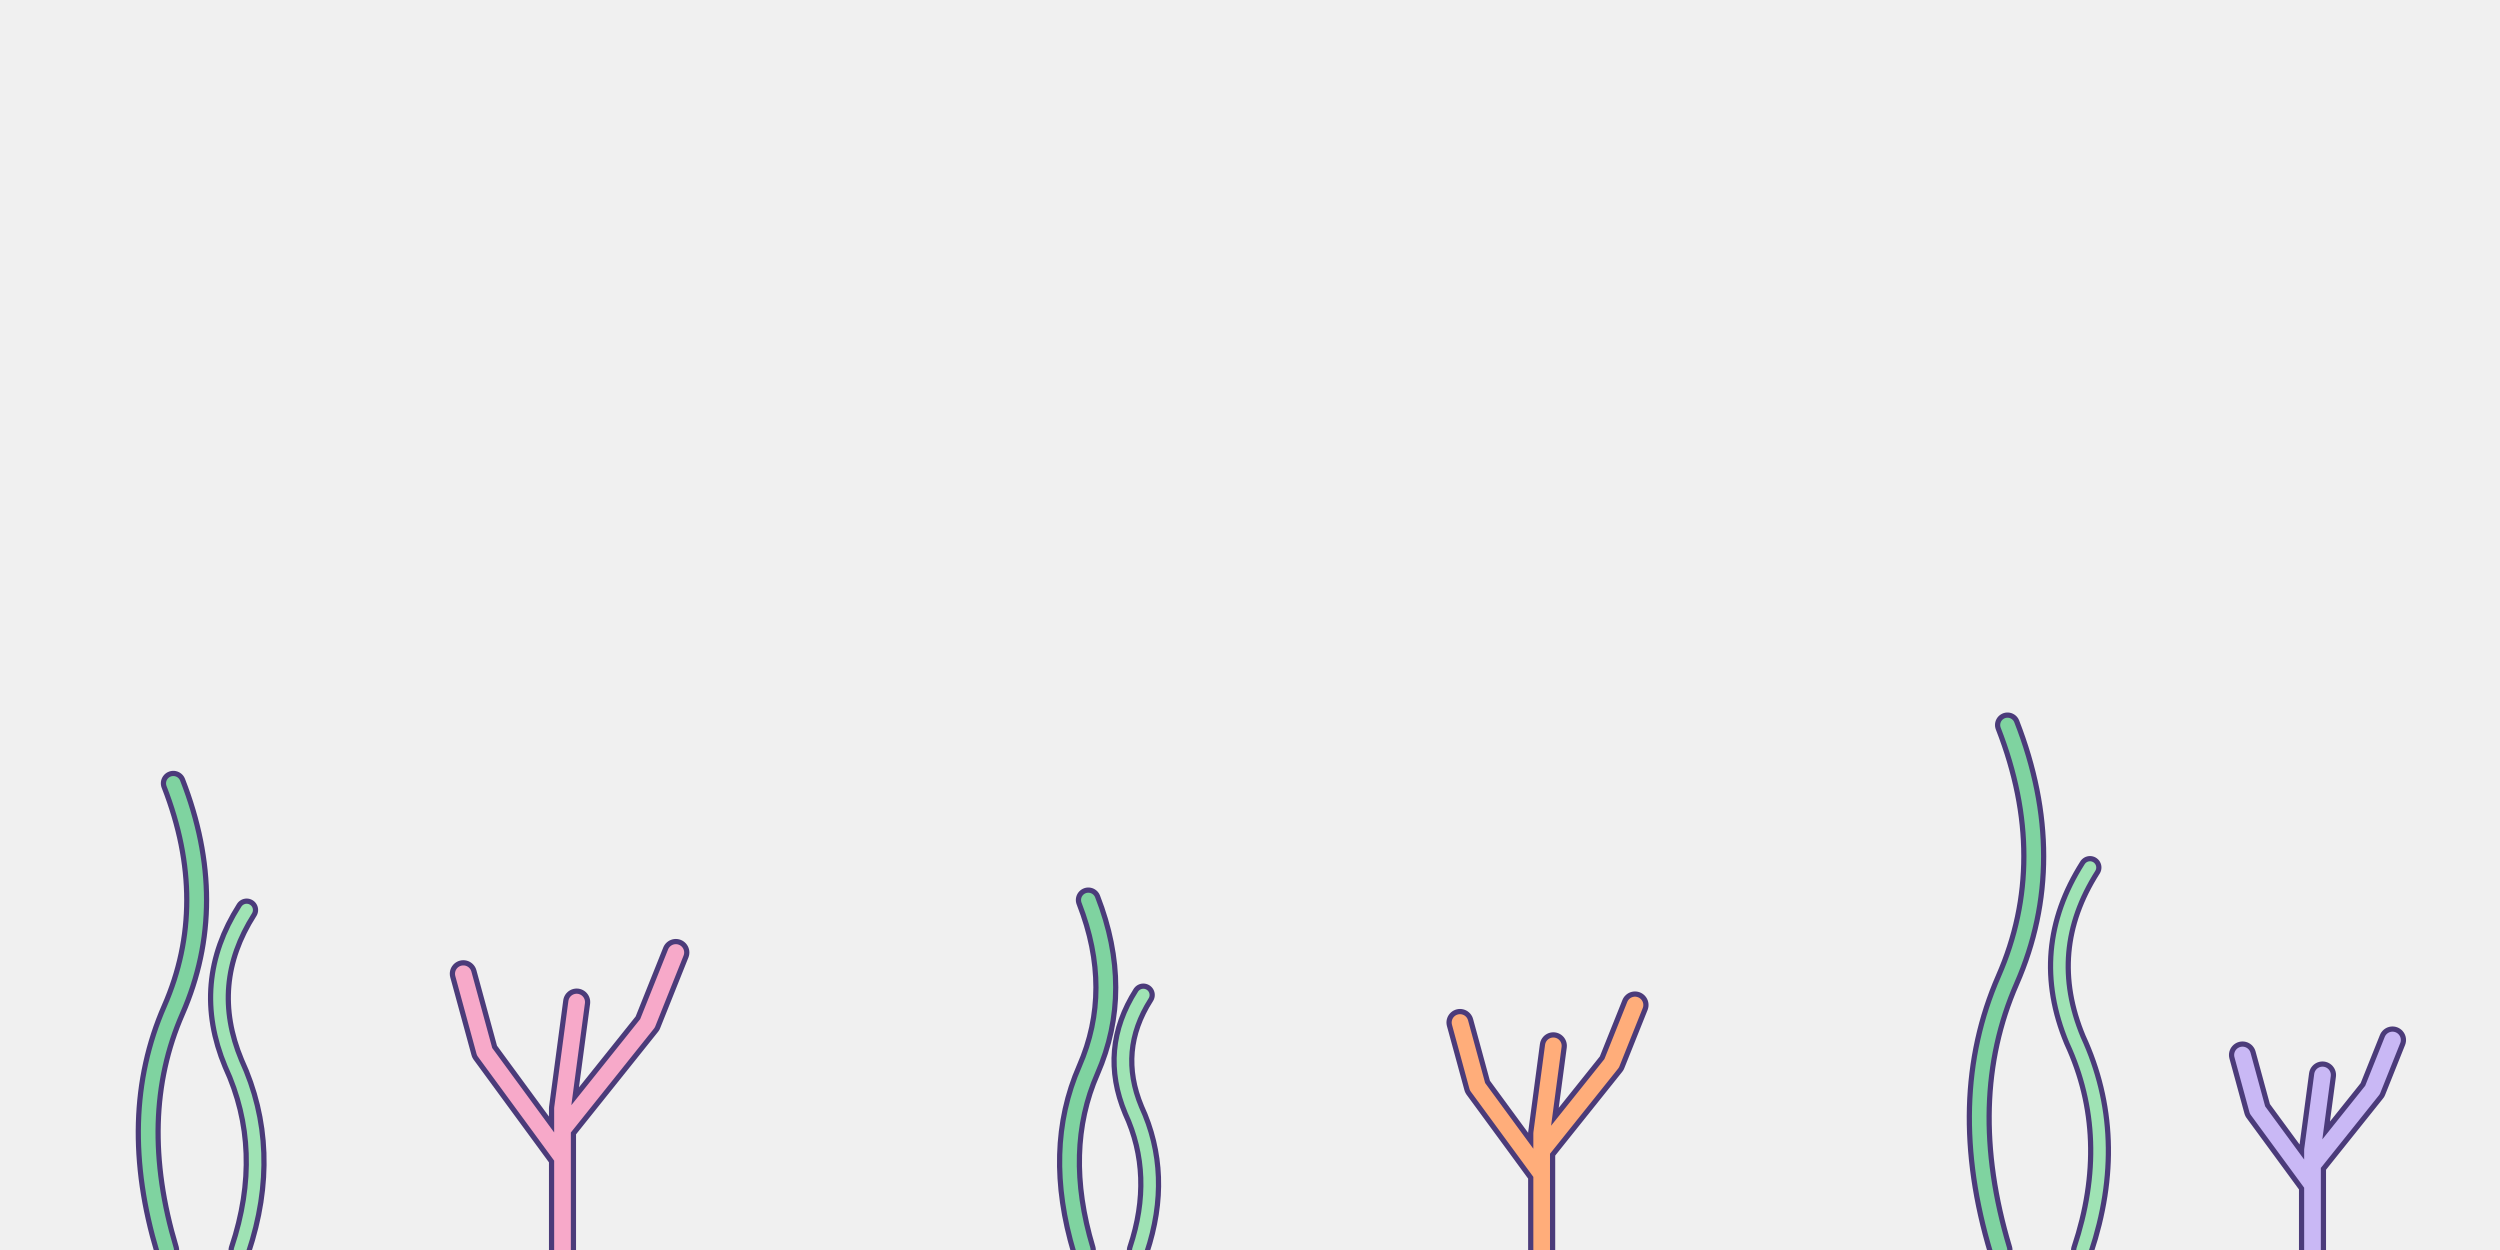
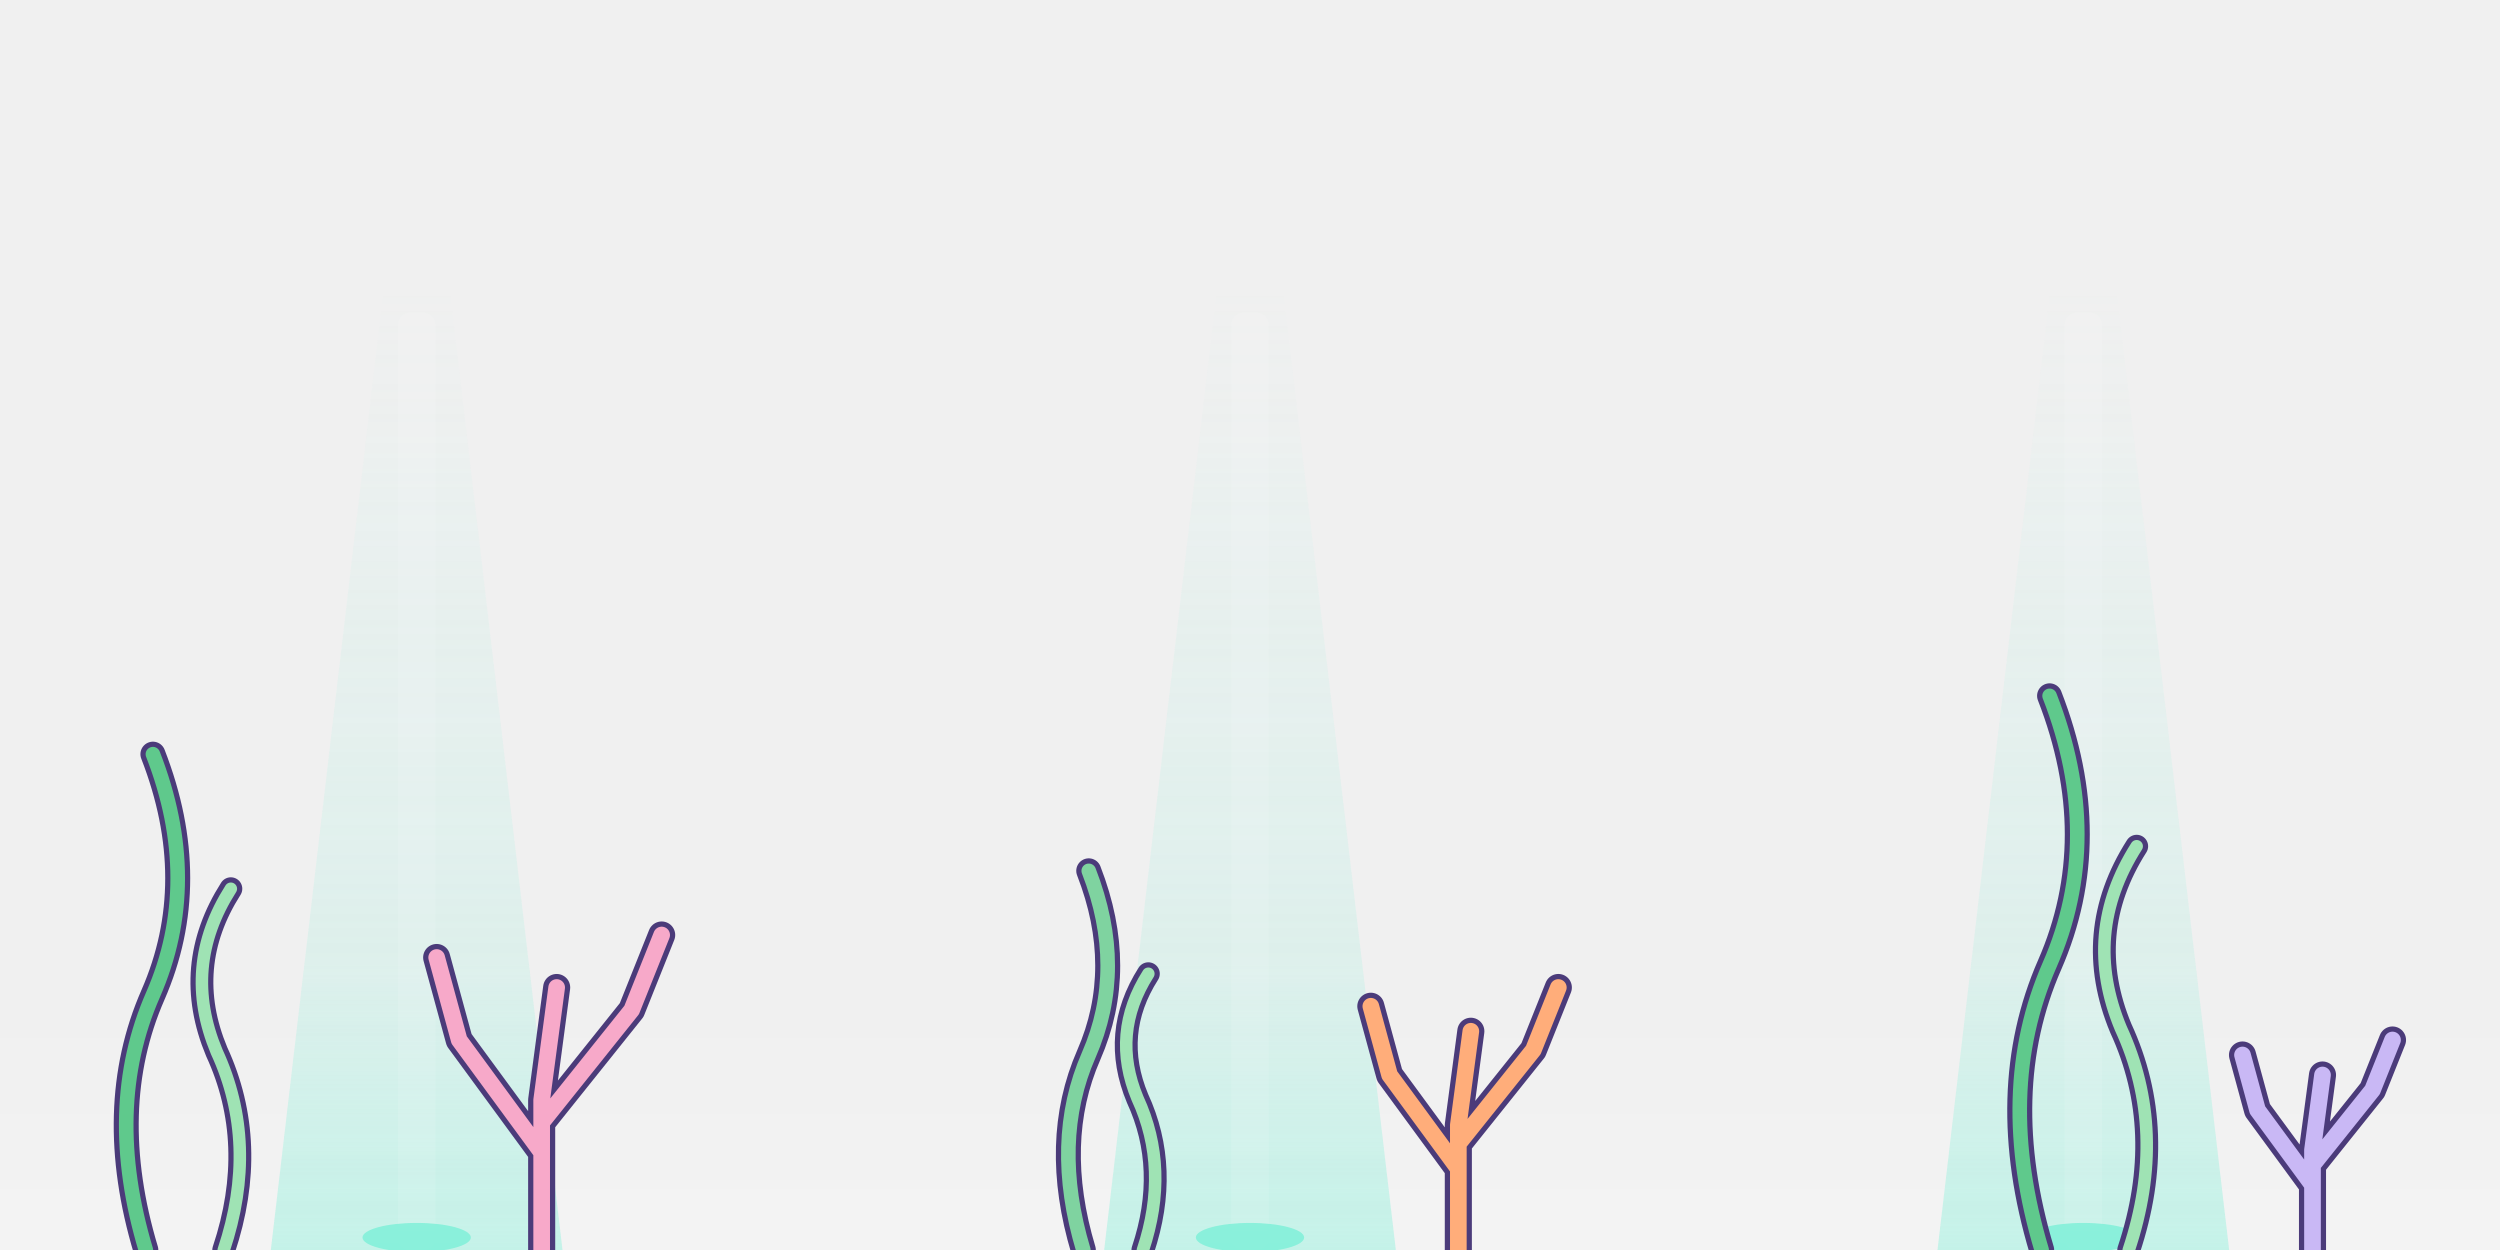
<svg xmlns="http://www.w3.org/2000/svg" viewBox="0 0 1200 600" width="1200" height="600">
-   <g transform="translate(80.0 600.0) scale(1.6)">
-     <path d="M0 0 Q-12 -40 2 -72 Q16 -104 2 -140" fill="none" stroke="#4B3B7A" stroke-width="7.5" stroke-linecap="round" />
-     <path d="M0 0 Q-12 -40 2 -72 Q16 -104 2 -140" fill="none" stroke="#7FD3A0" stroke-width="4.38" stroke-linecap="round" />
-     <path d="M22 0 Q32 -30 20 -56 Q10 -80 24 -102" fill="none" stroke="#4B3B7A" stroke-width="6.88" stroke-linecap="round" />
-     <path d="M22 0 Q32 -30 20 -56 Q10 -80 24 -102" fill="none" stroke="#9FE3B4" stroke-width="3.75" stroke-linecap="round" />
+   <defs>
+     <linearGradient id="sky" x1="0" y1="0" x2="0" y2="1">
+       <stop offset="0" stop-color="#2E78C0" stop-opacity="1" />
+       <stop offset="1" stop-color="#8FD0F5" stop-opacity="1" />
+     </linearGradient>
+     <radialGradient id="bloom" cx="0.5" cy="0.5" r="0.5">
+       <stop offset="0" stop-color="#FFFFFF" stop-opacity="0.55" />
+       <stop offset="1" stop-color="#FFFFFF" stop-opacity="0" />
+     </radialGradient>
+     <radialGradient id="acc" cx="0.5" cy="0.5" r="0.5">
+       <stop offset="0" stop-color="#7FF0D8" stop-opacity="0.55" />
+       <stop offset="1" stop-color="#7FF0D8" stop-opacity="0" />
+     </radialGradient>
+     <radialGradient id="acc2" cx="0.5" cy="0.5" r="0.5">
+       <stop offset="0" stop-color="#FFE08A" stop-opacity="0.45" />
+       <stop offset="1" stop-color="#FFE08A" stop-opacity="0" />
+     </radialGradient>
+     <linearGradient id="uplight" x1="0" y1="0" x2="0" y2="1">
+       <stop offset="0" stop-color="#7FF0D8" stop-opacity="0" />
+       <stop offset="0.7" stop-color="#7FF0D8" stop-opacity="0.18" />
+       <stop offset="1" stop-color="#7FF0D8" stop-opacity="0.45" />
+     </linearGradient>
+     <linearGradient id="haze" x1="0" y1="0" x2="0" y2="1">
+       <stop offset="0" stop-color="#FFFFFF" stop-opacity="0" />
+       <stop offset="1" stop-color="#FFFFFF" stop-opacity="0.22" />
+     </linearGradient>
+   </defs>
+   <rect x="0" y="480" width="1200" height="120" fill="url(#haze)" />
+   <path d="M130 600 L184 140 H216 L270 600 Z" fill="url(#uplight)" opacity="0.9" />
+   <rect x="191" y="150" width="18" height="450" rx="6" fill="#FFFFFF" opacity="0.10" />
+   <ellipse cx="200" cy="594" rx="26" ry="7" fill="#7FF0D8" opacity="0.85" />
+   <path d="M530 600 L584 140 H616 L670 600 Z" fill="url(#uplight)" opacity="0.9" />
+   <rect x="591" y="150" width="18" height="450" rx="6" fill="#FFFFFF" opacity="0.10" />
+   <ellipse cx="600" cy="594" rx="26" ry="7" fill="#7FF0D8" opacity="0.85" />
+   <path d="M930 600 L984 140 H1016 L1070 600 Z" fill="url(#uplight)" opacity="0.9" />
+   <rect x="991" y="150" width="18" height="450" rx="6" fill="#FFFFFF" opacity="0.10" />
+   <ellipse cx="1000" cy="594" rx="26" ry="7" fill="#7FF0D8" opacity="0.85" />
+   <g transform="translate(70.0 600.0) scale(1.7)">
+     <path d="M0 0 Q-12 -40 2 -72 Q16 -104 2 -140" fill="none" stroke="#4B3B7A" stroke-width="7.06" stroke-linecap="round" />
+     <path d="M0 0 Q-12 -40 2 -72 Q16 -104 2 -140" fill="none" stroke="#5FC98C" stroke-width="4.12" stroke-linecap="round" />
+     <path d="M22 0 Q32 -30 20 -56 Q10 -80 24 -102" fill="none" stroke="#4B3B7A" stroke-width="6.47" stroke-linecap="round" />
+     <path d="M22 0 Q32 -30 20 -56 Q10 -80 24 -102" fill="none" stroke="#9FE3B4" stroke-width="3.53" stroke-linecap="round" />
  </g>
-   <g transform="translate(270.0 600.0) scale(1.7)">
-     <path d="M0 0 V-40 M0 -26 L-22 -56 M0 -34 L24 -64 M-22 -56 L-28 -78 M24 -64 L32 -84 M0 -40 L4 -70" fill="none" stroke="#4B3B7A" stroke-width="7.65" stroke-linecap="round" stroke-linejoin="round" />
-     <path d="M0 0 V-40 M0 -26 L-22 -56 M0 -34 L24 -64 M-22 -56 L-28 -78 M24 -64 L32 -84 M0 -40 L4 -70" fill="none" stroke="#F7A9C9" stroke-width="4.71" stroke-linecap="round" stroke-linejoin="round" />
+   <g transform="translate(260.0 600.0) scale(1.8)">
+     <path d="M0 0 V-40 M0 -26 L-22 -56 M0 -34 L24 -64 M-22 -56 L-28 -78 M24 -64 L32 -84 M0 -40 L4 -70" fill="none" stroke="#4B3B7A" stroke-width="7.22" stroke-linecap="round" stroke-linejoin="round" />
+     <path d="M0 0 V-40 M0 -26 L-22 -56 M0 -34 L24 -64 M-22 -56 L-28 -78 M24 -64 L32 -84 M0 -40 L4 -70" fill="none" stroke="#F7A9C9" stroke-width="4.44" stroke-linecap="round" stroke-linejoin="round" />
  </g>
-   <g transform="translate(520.0 600.0) scale(1.2)">
-     <path d="M0 0 Q-12 -40 2 -72 Q16 -104 2 -140" fill="none" stroke="#4B3B7A" stroke-width="10.0" stroke-linecap="round" />
-     <path d="M0 0 Q-12 -40 2 -72 Q16 -104 2 -140" fill="none" stroke="#7FD3A0" stroke-width="5.83" stroke-linecap="round" />
-     <path d="M22 0 Q32 -30 20 -56 Q10 -80 24 -102" fill="none" stroke="#4B3B7A" stroke-width="9.17" stroke-linecap="round" />
-     <path d="M22 0 Q32 -30 20 -56 Q10 -80 24 -102" fill="none" stroke="#9FE3B4" stroke-width="5.0" stroke-linecap="round" />
+   <g transform="translate(700.0 600.0) scale(1.5)">
+     <path d="M0 0 V-40 M0 -26 L-22 -56 M0 -34 L24 -64 M-22 -56 L-28 -78 M24 -64 L32 -84 M0 -40 L4 -70" fill="none" stroke="#4B3B7A" stroke-width="8.67" stroke-linecap="round" stroke-linejoin="round" />
+     <path d="M0 0 V-40 M0 -26 L-22 -56 M0 -34 L24 -64 M-22 -56 L-28 -78 M24 -64 L32 -84 M0 -40 L4 -70" fill="none" stroke="#FFAD7A" stroke-width="5.33" stroke-linecap="round" stroke-linejoin="round" />
  </g>
-   <g transform="translate(740.0 600.0) scale(1.4)">
-     <path d="M0 0 V-40 M0 -26 L-22 -56 M0 -34 L24 -64 M-22 -56 L-28 -78 M24 -64 L32 -84 M0 -40 L4 -70" fill="none" stroke="#4B3B7A" stroke-width="9.29" stroke-linecap="round" stroke-linejoin="round" />
-     <path d="M0 0 V-40 M0 -26 L-22 -56 M0 -34 L24 -64 M-22 -56 L-28 -78 M24 -64 L32 -84 M0 -40 L4 -70" fill="none" stroke="#FFAD7A" stroke-width="5.71" stroke-linecap="round" stroke-linejoin="round" />
-   </g>
-   <g transform="translate(960.0 600.0) scale(1.8)">
-     <path d="M0 0 Q-12 -40 2 -72 Q16 -104 2 -140" fill="none" stroke="#4B3B7A" stroke-width="6.67" stroke-linecap="round" />
-     <path d="M0 0 Q-12 -40 2 -72 Q16 -104 2 -140" fill="none" stroke="#7FD3A0" stroke-width="3.89" stroke-linecap="round" />
-     <path d="M22 0 Q32 -30 20 -56 Q10 -80 24 -102" fill="none" stroke="#4B3B7A" stroke-width="6.11" stroke-linecap="round" />
-     <path d="M22 0 Q32 -30 20 -56 Q10 -80 24 -102" fill="none" stroke="#9FE3B4" stroke-width="3.33" stroke-linecap="round" />
+   <g transform="translate(980.0 600.0) scale(1.9)">
+     <path d="M0 0 Q-12 -40 2 -72 Q16 -104 2 -140" fill="none" stroke="#4B3B7A" stroke-width="6.32" stroke-linecap="round" />
+     <path d="M0 0 Q-12 -40 2 -72 Q16 -104 2 -140" fill="none" stroke="#5FC98C" stroke-width="3.68" stroke-linecap="round" />
+     <path d="M22 0 Q32 -30 20 -56 Q10 -80 24 -102" fill="none" stroke="#4B3B7A" stroke-width="5.79" stroke-linecap="round" />
+     <path d="M22 0 Q32 -30 20 -56 Q10 -80 24 -102" fill="none" stroke="#9FE3B4" stroke-width="3.16" stroke-linecap="round" />
  </g>
  <g transform="translate(1110.0 600.0) scale(1.2)">
    <path d="M0 0 V-40 M0 -26 L-22 -56 M0 -34 L24 -64 M-22 -56 L-28 -78 M24 -64 L32 -84 M0 -40 L4 -70" fill="none" stroke="#4B3B7A" stroke-width="10.83" stroke-linecap="round" stroke-linejoin="round" />
    <path d="M0 0 V-40 M0 -26 L-22 -56 M0 -34 L24 -64 M-22 -56 L-28 -78 M24 -64 L32 -84 M0 -40 L4 -70" fill="none" stroke="#C9B8F5" stroke-width="6.67" stroke-linecap="round" stroke-linejoin="round" />
  </g>
+   <g transform="translate(520.0 600.0) scale(1.3)">
+     <path d="M0 0 Q-12 -40 2 -72 Q16 -104 2 -140" fill="none" stroke="#4B3B7A" stroke-width="9.23" stroke-linecap="round" />
+     <path d="M0 0 Q-12 -40 2 -72 Q16 -104 2 -140" fill="none" stroke="#7FD3A0" stroke-width="5.38" stroke-linecap="round" />
+     <path d="M22 0 Q32 -30 20 -56 Q10 -80 24 -102" fill="none" stroke="#4B3B7A" stroke-width="8.46" stroke-linecap="round" />
+     <path d="M22 0 Q32 -30 20 -56 Q10 -80 24 -102" fill="none" stroke="#9FE3B4" stroke-width="4.62" stroke-linecap="round" />
+   </g>
</svg>
